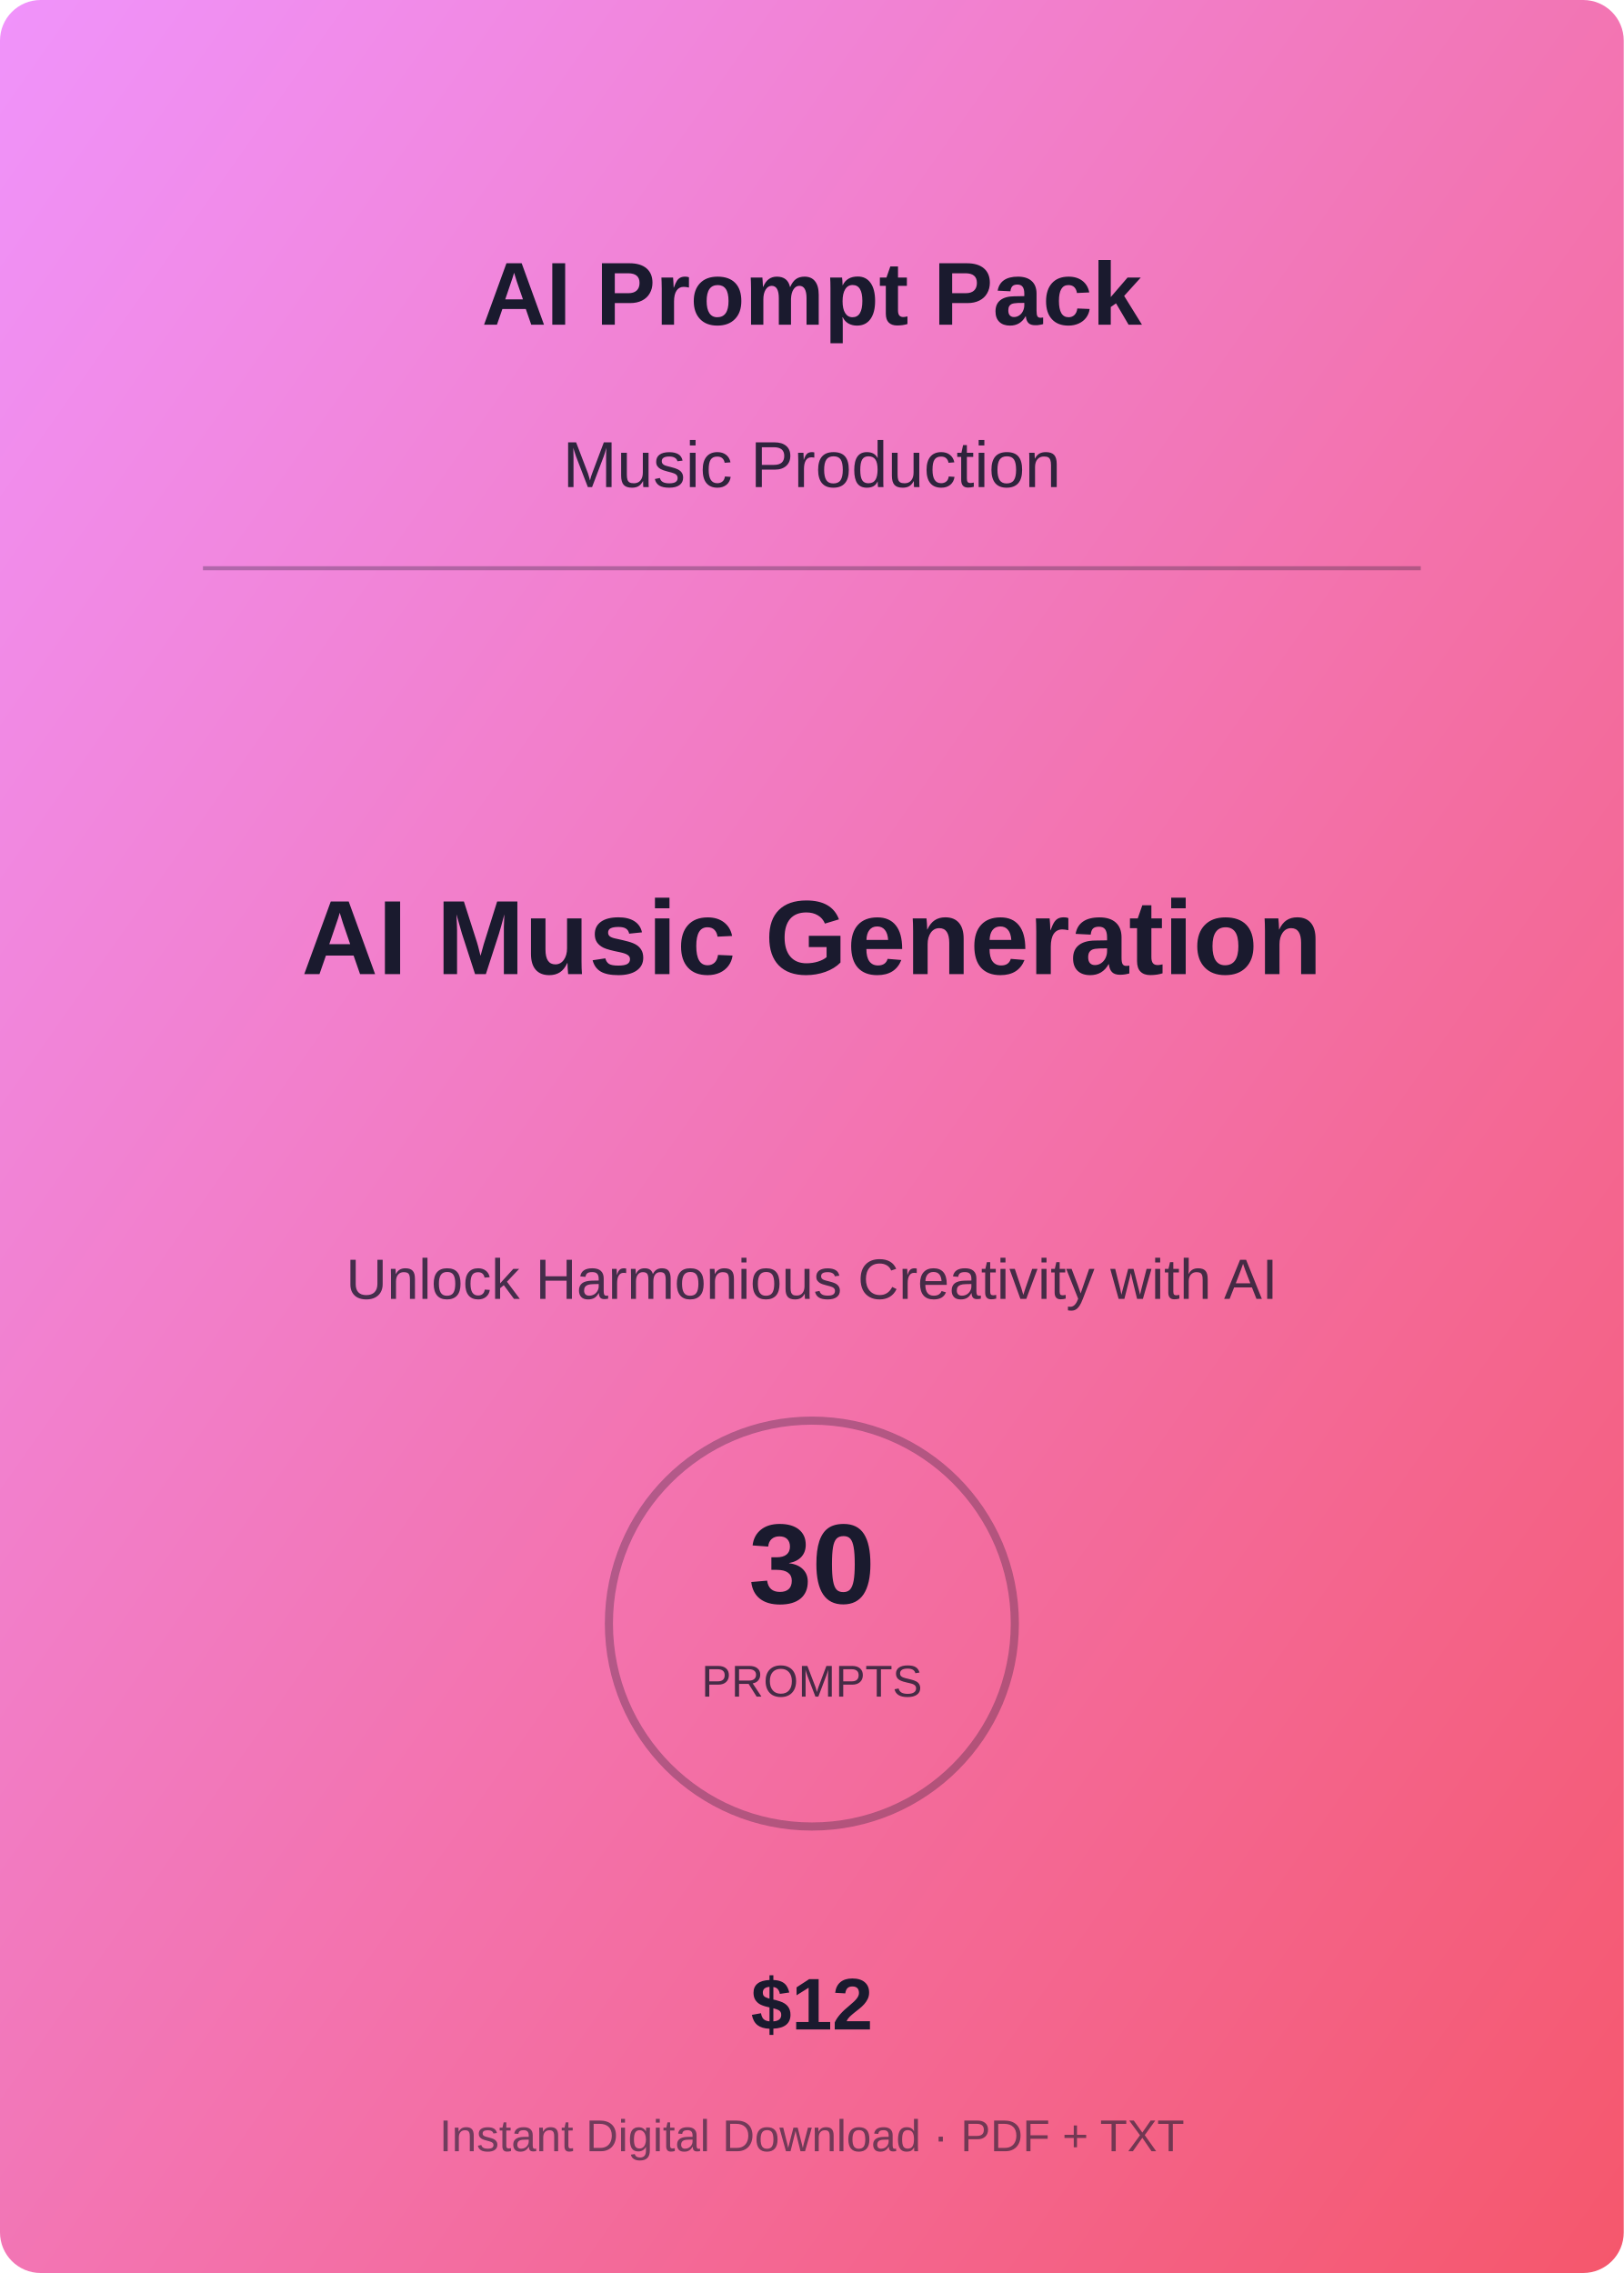
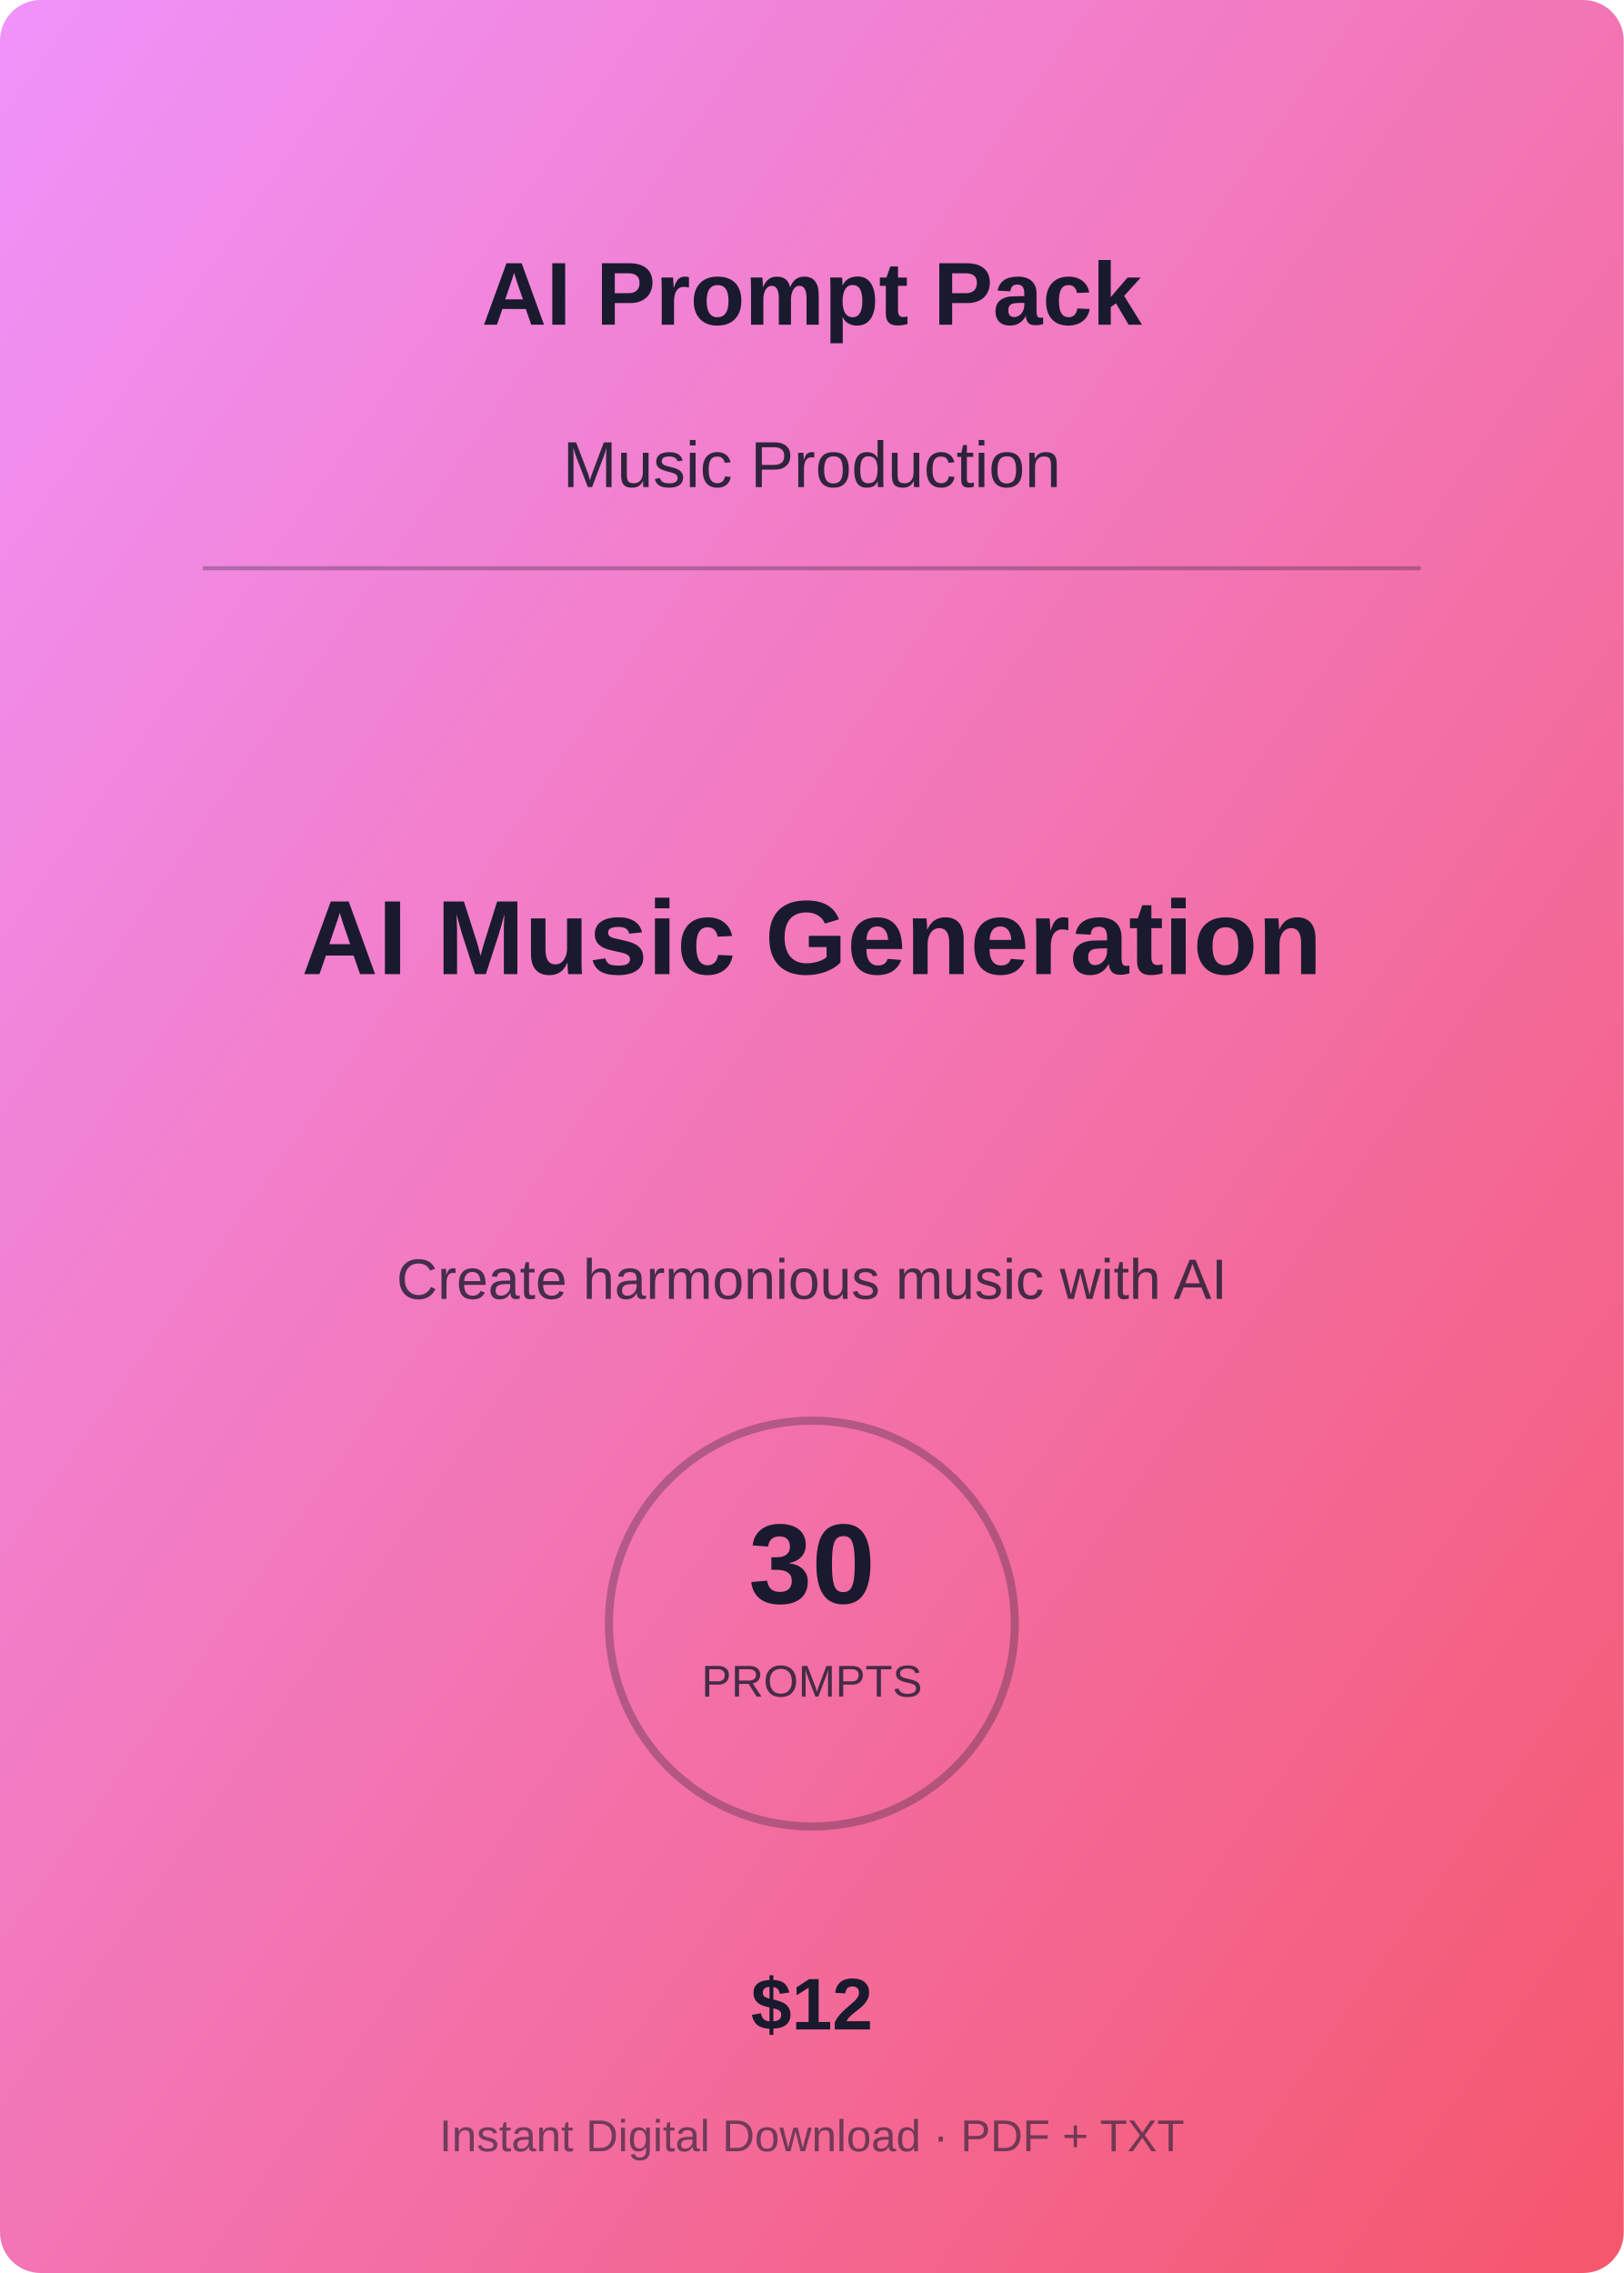
<svg xmlns="http://www.w3.org/2000/svg" viewBox="0 0 400 560">
  <defs>
    <linearGradient id="bg" x1="0%" y1="0%" x2="100%" y2="100%">
      <stop offset="0%" style="stop-color:#f093fb" />
      <stop offset="100%" style="stop-color:#f5576c" />
    </linearGradient>
  </defs>
  <rect width="400" height="560" fill="url(#bg)" rx="10" />
  <text x="200" y="80" text-anchor="middle" font-family="Arial,sans-serif" font-size="22" font-weight="bold" fill="#1a1a2e">AI Prompt Pack</text>
  <text x="200" y="120" text-anchor="middle" font-family="Arial,sans-serif" font-size="16" fill="#1a1a2e" opacity="0.9">Music Production</text>
  <line x1="50" y1="140" x2="350" y2="140" stroke="#1a1a2e" stroke-width="1" opacity="0.3" />
  <text x="200" y="240" text-anchor="middle" font-family="Arial,sans-serif" font-size="26" font-weight="bold" fill="#1a1a2e">AI Music Generation</text>
-   <text x="200" y="320" text-anchor="middle" font-family="Arial,sans-serif" font-size="14" fill="#1a1a2e" opacity="0.8">Unlock Harmonious Creativity with AI</text>
+   <text x="200" y="320" text-anchor="middle" font-family="Arial,sans-serif" font-size="14" fill="#1a1a2e" opacity="0.8">Create harmonious music with AI</text>
  <circle cx="200" cy="400" r="50" fill="none" stroke="#1a1a2e" stroke-width="2" opacity="0.3" />
  <text x="200" y="395" text-anchor="middle" font-family="Arial,sans-serif" font-size="28" font-weight="bold" fill="#1a1a2e">30</text>
  <text x="200" y="418" text-anchor="middle" font-family="Arial,sans-serif" font-size="11" fill="#1a1a2e" opacity="0.8">PROMPTS</text>
  <text x="200" y="500" text-anchor="middle" font-family="Arial,sans-serif" font-size="18" font-weight="bold" fill="#1a1a2e">$12</text>
  <text x="200" y="530" text-anchor="middle" font-family="Arial,sans-serif" font-size="11" fill="#1a1a2e" opacity="0.6">Instant Digital Download · PDF + TXT</text>
</svg>
